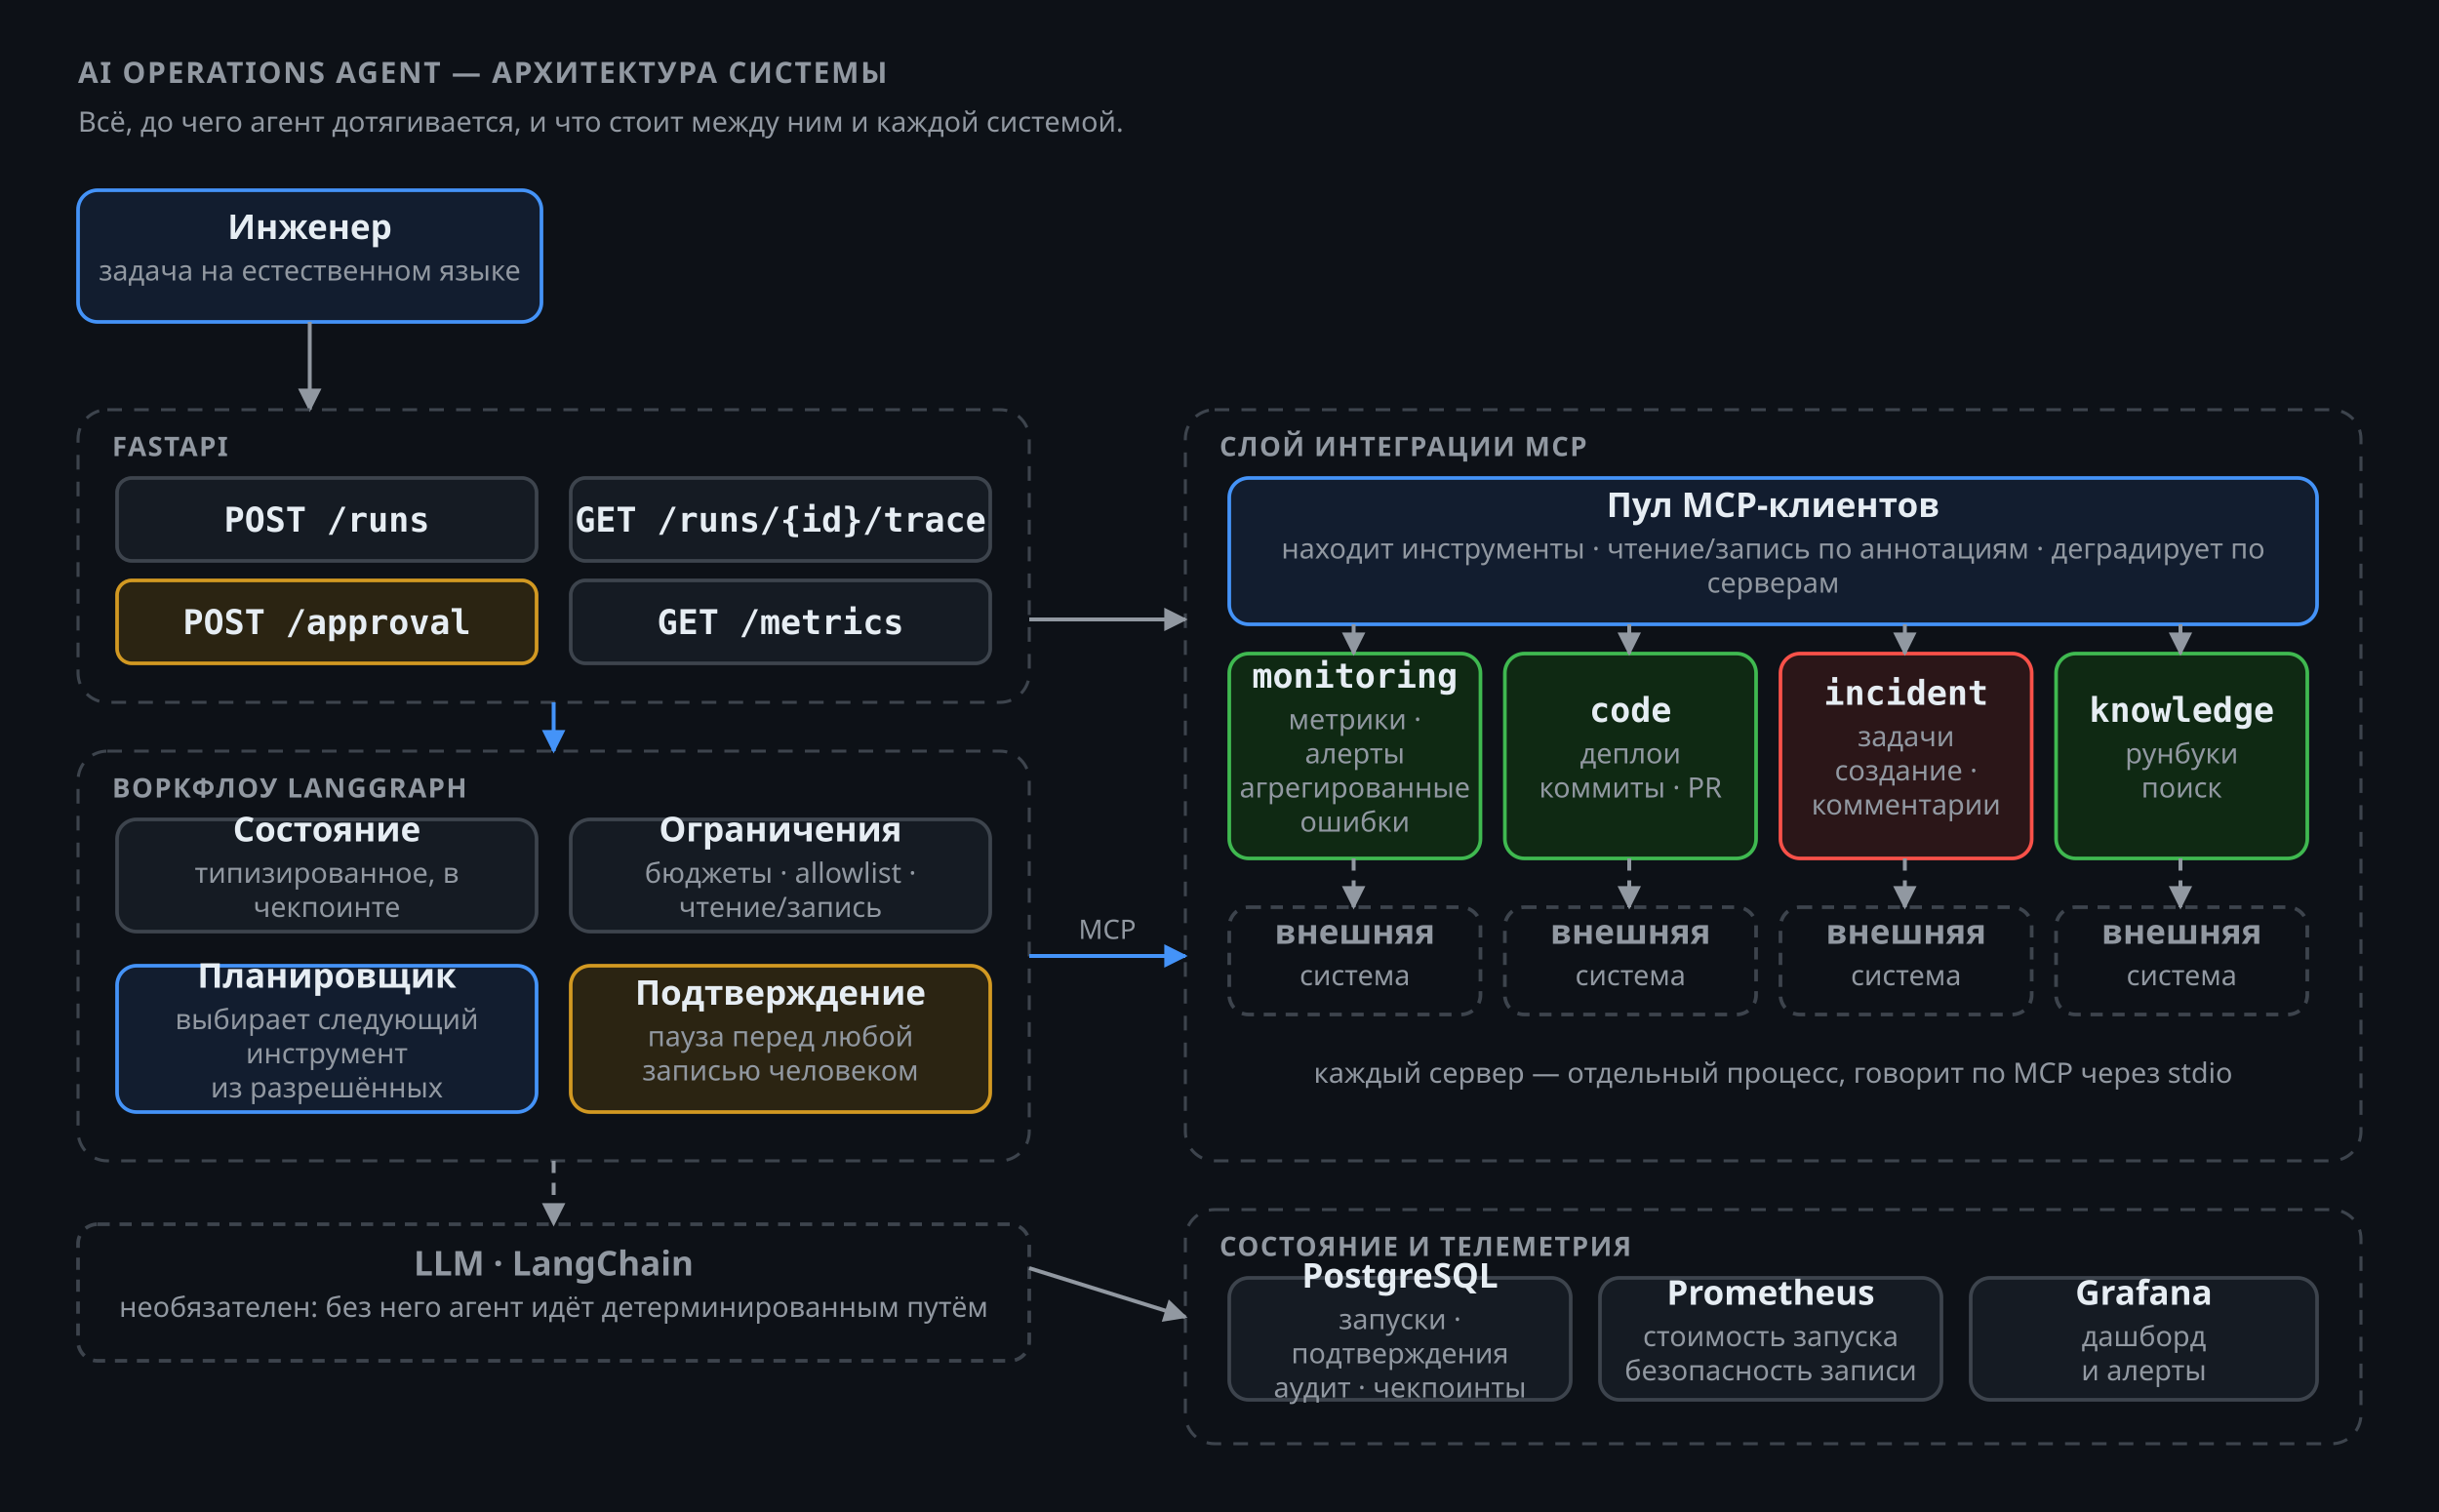
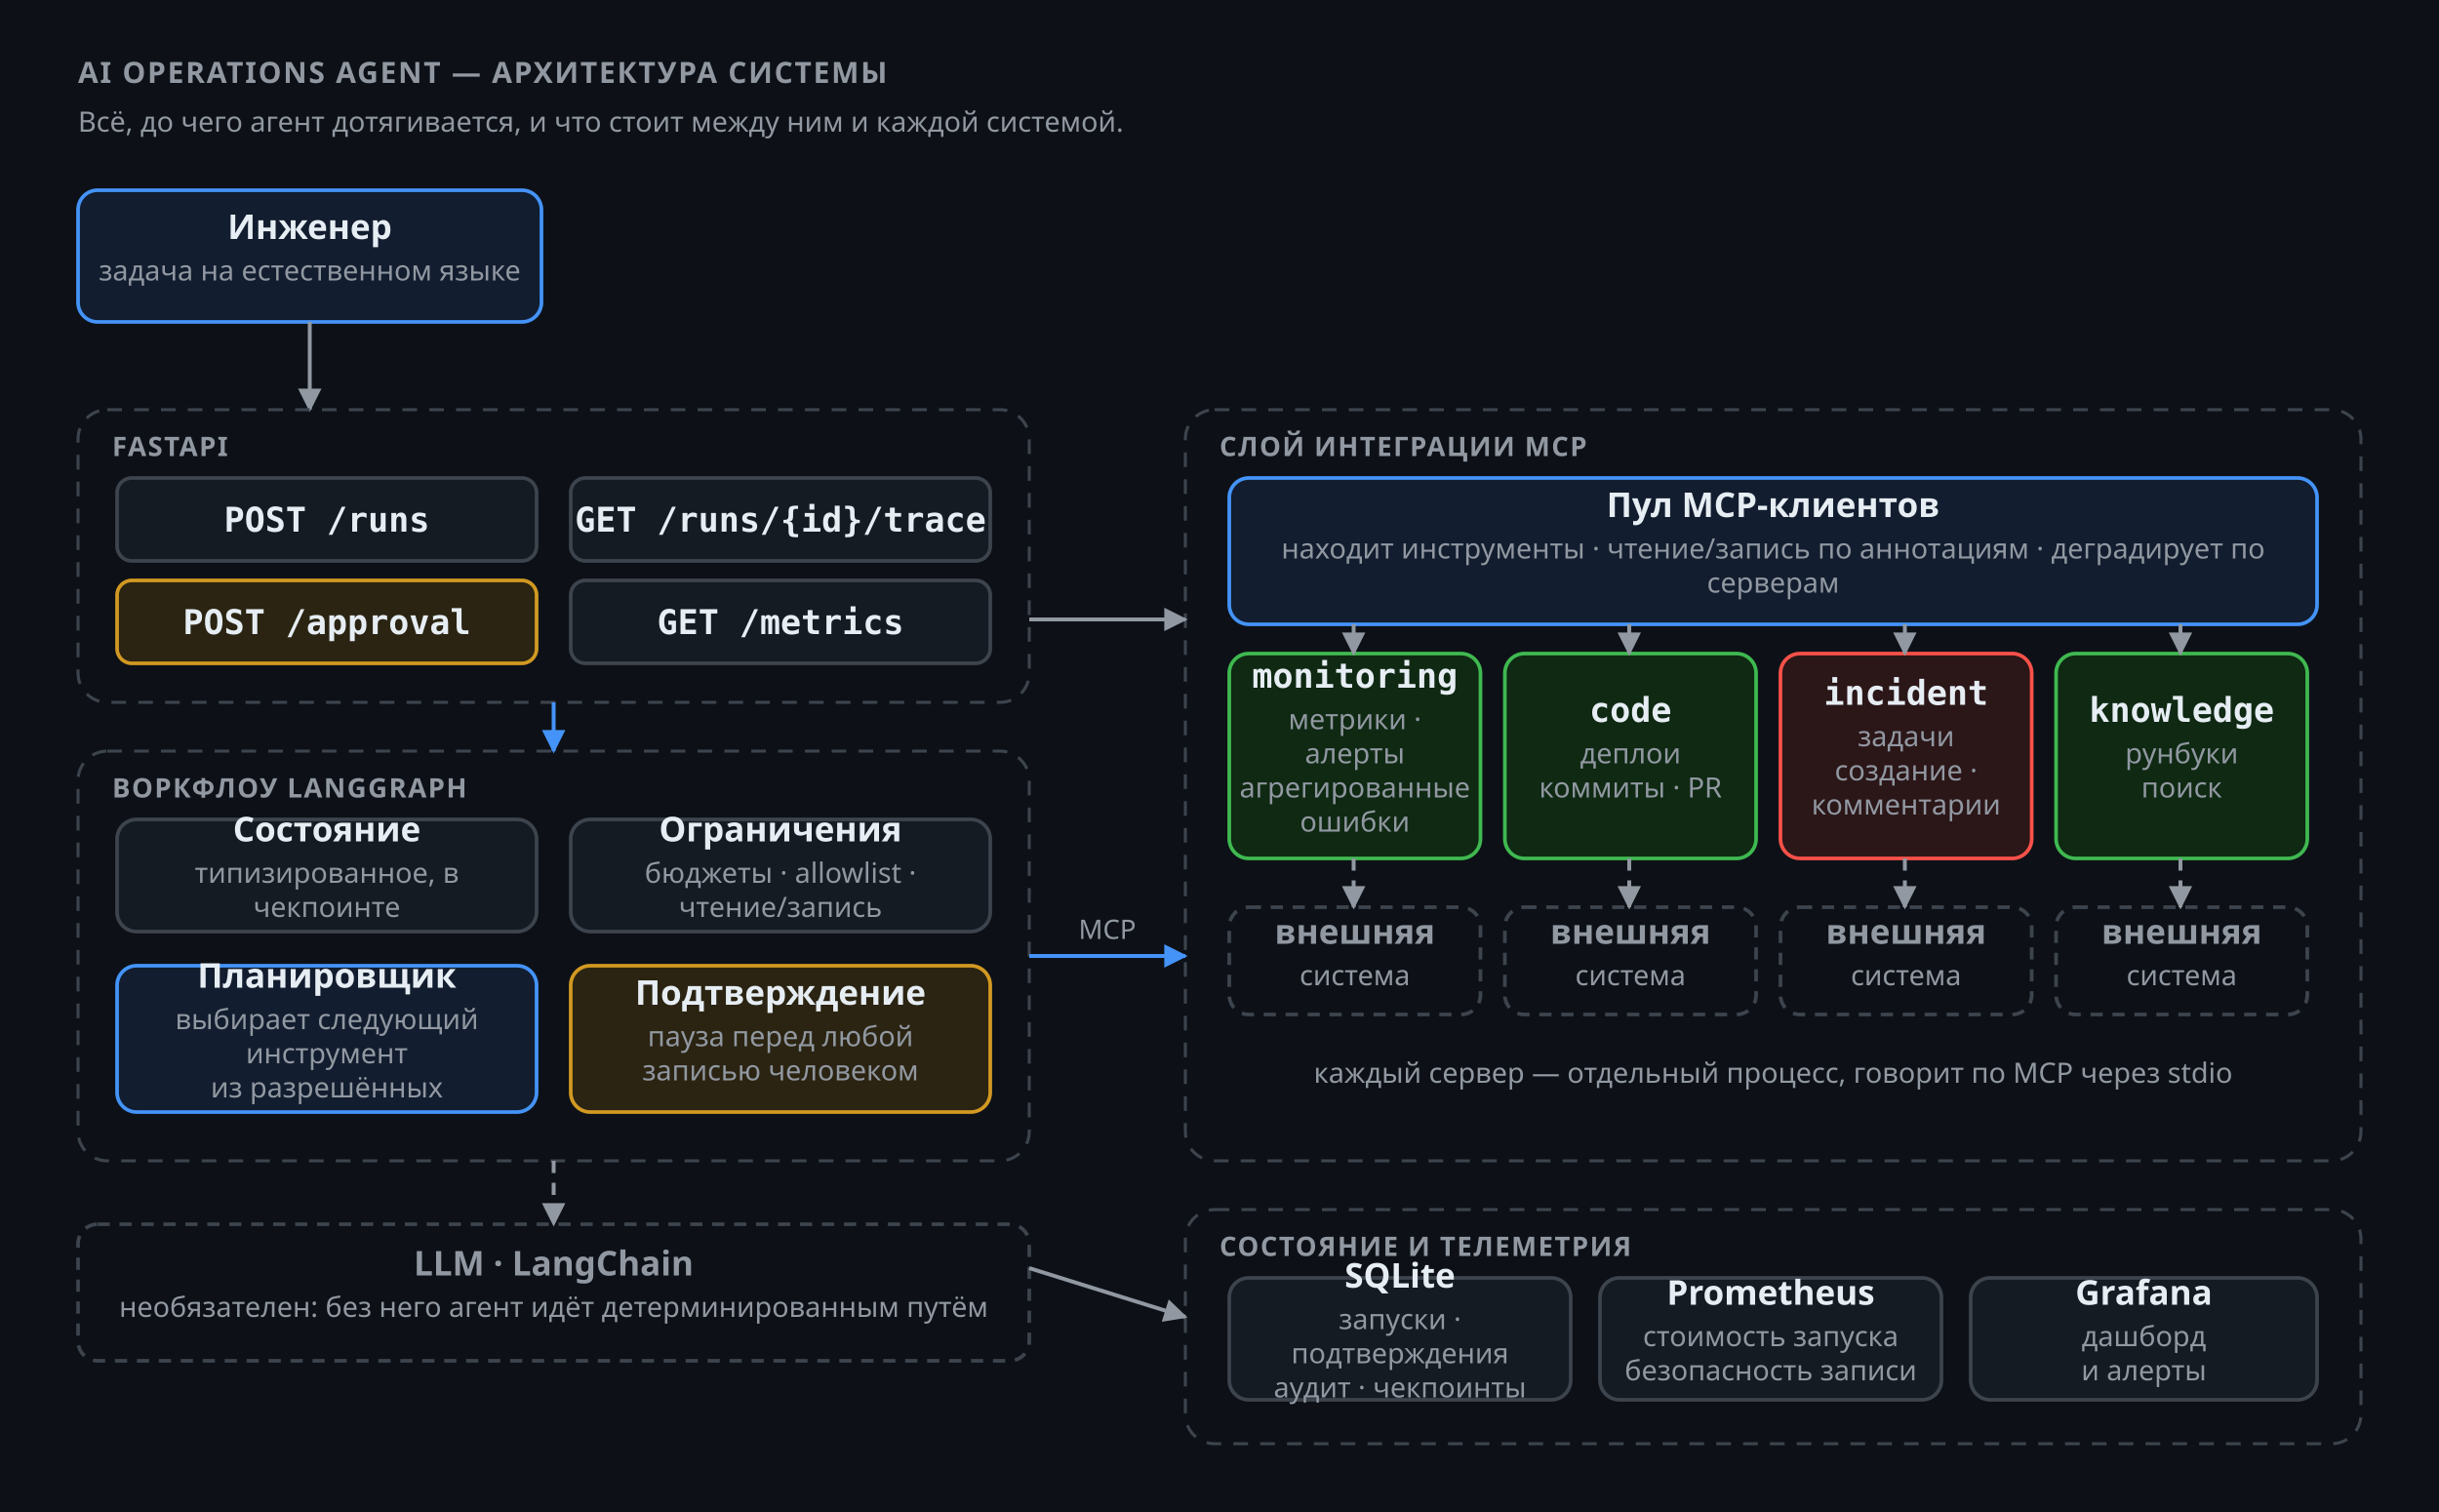
<svg xmlns="http://www.w3.org/2000/svg" viewBox="0 0 1000 620" width="1000" height="620" role="img" aria-labelledby="title desc" font-family="-apple-system, BlinkMacSystemFont, 'Segoe UI', 'Noto Sans', Helvetica, Arial, sans-serif">
  <defs>
    <marker id="arrow" viewBox="0 0 10 10" refX="9" refY="5" markerWidth="6" markerHeight="6" orient="auto-start-reverse">
      <path d="M 0 0 L 10 5 L 0 10 z" fill="#9198a1" />
    </marker>
    <marker id="arrow-accent" viewBox="0 0 10 10" refX="9" refY="5" markerWidth="6" markerHeight="6" orient="auto-start-reverse">
      <path d="M 0 0 L 10 5 L 0 10 z" fill="#4493f8" />
    </marker>
    <marker id="arrow-danger" viewBox="0 0 10 10" refX="9" refY="5" markerWidth="6" markerHeight="6" orient="auto-start-reverse">
      <path d="M 0 0 L 10 5 L 0 10 z" fill="#f85149" />
    </marker>
  </defs>
  <rect width="1000" height="620" fill="#0d1117" />
  <text x="32" y="34" font-size="12" font-weight="700" letter-spacing="0.7" fill="#9198a1">AI OPERATIONS AGENT — АРХИТЕКТУРА СИСТЕМЫ</text>
  <text x="32" y="54" text-anchor="start" font-size="11.5" fill="#9198a1">Всё, до чего агент дотягивается, и что стоит между ним и каждой системой.</text>
  <rect x="32" y="78" width="190" height="54" rx="8" fill="#121d2f" stroke="#4493f8" stroke-width="1.5" />
  <text x="127.0" y="98.0" text-anchor="middle" font-size="14" font-weight="600" fill="#e6edf3">Инженер</text>
  <text x="127.0" y="115.0" text-anchor="middle" font-size="11.5" fill="#9198a1">задача на естественном языке</text>
  <path d="M 127 132 L 127 168" fill="none" stroke="#9198a1" stroke-width="1.6" marker-end="url(#arrow)" />
  <rect x="32" y="168" width="390" height="120" rx="12" fill="none" stroke="#3d444d" stroke-width="1.25" stroke-dasharray="6 5" />
  <text x="46" y="187" font-size="11" font-weight="600" letter-spacing="0.6" fill="#9198a1">FASTAPI</text>
  <rect x="48" y="196" width="172" height="34" rx="6" fill="#151b23" stroke="#3d444d" stroke-width="1.5" />
  <text x="134.0" y="218.0" text-anchor="middle" font-size="14" font-weight="600" fill="#e6edf3" font-family="ui-monospace, SFMono-Regular, 'SF Mono', Menlo, Consolas, monospace">POST /runs</text>
  <rect x="48" y="238" width="172" height="34" rx="6" fill="#2b2412" stroke="#d29922" stroke-width="1.5" />
  <text x="134.0" y="260.0" text-anchor="middle" font-size="14" font-weight="600" fill="#e6edf3" font-family="ui-monospace, SFMono-Regular, 'SF Mono', Menlo, Consolas, monospace">POST /approval</text>
  <rect x="234" y="196" width="172" height="34" rx="6" fill="#151b23" stroke="#3d444d" stroke-width="1.5" />
  <text x="320.0" y="218.0" text-anchor="middle" font-size="14" font-weight="600" fill="#e6edf3" font-family="ui-monospace, SFMono-Regular, 'SF Mono', Menlo, Consolas, monospace">GET /runs/{id}/trace</text>
  <rect x="234" y="238" width="172" height="34" rx="6" fill="#151b23" stroke="#3d444d" stroke-width="1.5" />
  <text x="320.0" y="260.0" text-anchor="middle" font-size="14" font-weight="600" fill="#e6edf3" font-family="ui-monospace, SFMono-Regular, 'SF Mono', Menlo, Consolas, monospace">GET /metrics</text>
  <rect x="32" y="308" width="390" height="168" rx="12" fill="none" stroke="#3d444d" stroke-width="1.25" stroke-dasharray="6 5" />
  <text x="46" y="327" font-size="11" font-weight="600" letter-spacing="0.6" fill="#9198a1">ВОРКФЛОУ LANGGRAPH</text>
  <rect x="48" y="336" width="172" height="46" rx="8" fill="#151b23" stroke="#3d444d" stroke-width="1.5" />
  <text x="134.0" y="345.0" text-anchor="middle" font-size="14" font-weight="600" fill="#e6edf3">Состояние</text>
  <text x="134.0" y="362.0" text-anchor="middle" font-size="11.5" fill="#9198a1">типизированное, в</text>
  <text x="134.0" y="376.0" text-anchor="middle" font-size="11.5" fill="#9198a1">чекпоинте</text>
  <rect x="234" y="336" width="172" height="46" rx="8" fill="#151b23" stroke="#3d444d" stroke-width="1.5" />
  <text x="320.0" y="345.0" text-anchor="middle" font-size="14" font-weight="600" fill="#e6edf3">Ограничения</text>
  <text x="320.0" y="362.0" text-anchor="middle" font-size="11.5" fill="#9198a1">бюджеты · allowlist ·</text>
  <text x="320.0" y="376.0" text-anchor="middle" font-size="11.5" fill="#9198a1">чтение/запись</text>
  <rect x="48" y="396" width="172" height="60" rx="8" fill="#121d2f" stroke="#4493f8" stroke-width="1.5" />
  <text x="134.0" y="405.0" text-anchor="middle" font-size="14" font-weight="600" fill="#e6edf3">Планировщик</text>
  <text x="134.0" y="422.0" text-anchor="middle" font-size="11.5" fill="#9198a1">выбирает следующий</text>
  <text x="134.0" y="436.0" text-anchor="middle" font-size="11.5" fill="#9198a1">инструмент</text>
  <text x="134.0" y="450.0" text-anchor="middle" font-size="11.5" fill="#9198a1">из разрешённых</text>
  <rect x="234" y="396" width="172" height="60" rx="8" fill="#2b2412" stroke="#d29922" stroke-width="1.5" />
  <text x="320.0" y="412.0" text-anchor="middle" font-size="14" font-weight="600" fill="#e6edf3">Подтверждение</text>
  <text x="320.0" y="429.0" text-anchor="middle" font-size="11.5" fill="#9198a1">пауза перед любой</text>
  <text x="320.0" y="443.0" text-anchor="middle" font-size="11.5" fill="#9198a1">записью человеком</text>
  <rect x="32" y="502" width="390" height="56" rx="8" fill="#0d1117" stroke="#3d444d" stroke-width="1.5" stroke-dasharray="5 4" />
  <text x="227.0" y="523.0" text-anchor="middle" font-size="14" font-weight="600" fill="#9198a1">LLM  ·  LangChain</text>
  <text x="227.0" y="540.0" text-anchor="middle" font-size="11.5" fill="#9198a1">необязателен: без него агент идёт детерминированным путём</text>
  <path d="M 227 476 L 227 502" fill="none" stroke="#9198a1" stroke-width="1.6" stroke-dasharray="5 4" marker-end="url(#arrow)" />
  <path d="M 227 288 L 227 308" fill="none" stroke="#4493f8" stroke-width="1.6" marker-end="url(#arrow-accent)" />
  <path d="M 422 392 L 486 392" fill="none" stroke="#4493f8" stroke-width="1.6" marker-end="url(#arrow-accent)" />
  <text x="454.0" y="385.0" text-anchor="middle" font-size="11" fill="#9198a1">MCP</text>
  <rect x="486" y="168" width="482" height="308" rx="12" fill="none" stroke="#3d444d" stroke-width="1.25" stroke-dasharray="6 5" />
  <text x="500" y="187" font-size="11" font-weight="600" letter-spacing="0.6" fill="#9198a1">СЛОЙ ИНТЕГРАЦИИ MCP</text>
  <rect x="504" y="196" width="446" height="60" rx="8" fill="#121d2f" stroke="#4493f8" stroke-width="1.5" />
  <text x="727.0" y="212.0" text-anchor="middle" font-size="14" font-weight="600" fill="#e6edf3">Пул MCP-клиентов</text>
  <text x="727.0" y="229.0" text-anchor="middle" font-size="11.5" fill="#9198a1">находит инструменты · чтение/запись по аннотациям · деградирует по</text>
  <text x="727.0" y="243.0" text-anchor="middle" font-size="11.5" fill="#9198a1">серверам</text>
  <rect x="504" y="268" width="103" height="84" rx="8" fill="#0f2913" stroke="#3fb950" stroke-width="1.5" />
  <text x="555.5" y="282.0" text-anchor="middle" font-size="14" font-weight="600" fill="#e6edf3" font-family="ui-monospace, SFMono-Regular, 'SF Mono', Menlo, Consolas, monospace">monitoring</text>
  <text x="555.5" y="299.0" text-anchor="middle" font-size="11.5" fill="#9198a1">метрики ·</text>
  <text x="555.5" y="313.0" text-anchor="middle" font-size="11.5" fill="#9198a1">алерты</text>
  <text x="555.5" y="327.0" text-anchor="middle" font-size="11.5" fill="#9198a1">агрегированные</text>
  <text x="555.5" y="341.0" text-anchor="middle" font-size="11.5" fill="#9198a1">ошибки</text>
  <path d="M 555 256 L 555 268" fill="none" stroke="#9198a1" stroke-width="1.6" marker-end="url(#arrow)" />
  <rect x="504" y="372" width="103" height="44" rx="8" fill="#0d1117" stroke="#3d444d" stroke-width="1.5" stroke-dasharray="5 4" />
  <text x="555.5" y="387.0" text-anchor="middle" font-size="14" font-weight="600" fill="#9198a1">внешняя</text>
  <text x="555.5" y="404.0" text-anchor="middle" font-size="11.5" fill="#9198a1">система</text>
  <path d="M 555 352 L 555 372" fill="none" stroke="#9198a1" stroke-width="1.6" stroke-dasharray="5 4" marker-end="url(#arrow)" />
  <rect x="617" y="268" width="103" height="84" rx="8" fill="#0f2913" stroke="#3fb950" stroke-width="1.5" />
  <text x="668.5" y="296.0" text-anchor="middle" font-size="14" font-weight="600" fill="#e6edf3" font-family="ui-monospace, SFMono-Regular, 'SF Mono', Menlo, Consolas, monospace">code</text>
  <text x="668.5" y="313.0" text-anchor="middle" font-size="11.5" fill="#9198a1">деплои</text>
  <text x="668.5" y="327.0" text-anchor="middle" font-size="11.5" fill="#9198a1">коммиты · PR</text>
  <path d="M 668 256 L 668 268" fill="none" stroke="#9198a1" stroke-width="1.6" marker-end="url(#arrow)" />
  <rect x="617" y="372" width="103" height="44" rx="8" fill="#0d1117" stroke="#3d444d" stroke-width="1.5" stroke-dasharray="5 4" />
  <text x="668.5" y="387.0" text-anchor="middle" font-size="14" font-weight="600" fill="#9198a1">внешняя</text>
  <text x="668.5" y="404.0" text-anchor="middle" font-size="11.5" fill="#9198a1">система</text>
  <path d="M 668 352 L 668 372" fill="none" stroke="#9198a1" stroke-width="1.6" stroke-dasharray="5 4" marker-end="url(#arrow)" />
  <rect x="730" y="268" width="103" height="84" rx="8" fill="#2b1618" stroke="#f85149" stroke-width="1.5" />
  <text x="781.5" y="289.0" text-anchor="middle" font-size="14" font-weight="600" fill="#e6edf3" font-family="ui-monospace, SFMono-Regular, 'SF Mono', Menlo, Consolas, monospace">incident</text>
  <text x="781.5" y="306.0" text-anchor="middle" font-size="11.5" fill="#9198a1">задачи</text>
  <text x="781.5" y="320.0" text-anchor="middle" font-size="11.5" fill="#9198a1">создание ·</text>
  <text x="781.5" y="334.0" text-anchor="middle" font-size="11.5" fill="#9198a1">комментарии</text>
  <path d="M 781 256 L 781 268" fill="none" stroke="#9198a1" stroke-width="1.6" marker-end="url(#arrow)" />
  <rect x="730" y="372" width="103" height="44" rx="8" fill="#0d1117" stroke="#3d444d" stroke-width="1.5" stroke-dasharray="5 4" />
  <text x="781.5" y="387.0" text-anchor="middle" font-size="14" font-weight="600" fill="#9198a1">внешняя</text>
  <text x="781.5" y="404.0" text-anchor="middle" font-size="11.5" fill="#9198a1">система</text>
  <path d="M 781 352 L 781 372" fill="none" stroke="#9198a1" stroke-width="1.6" stroke-dasharray="5 4" marker-end="url(#arrow)" />
  <rect x="843" y="268" width="103" height="84" rx="8" fill="#0f2913" stroke="#3fb950" stroke-width="1.5" />
  <text x="894.5" y="296.0" text-anchor="middle" font-size="14" font-weight="600" fill="#e6edf3" font-family="ui-monospace, SFMono-Regular, 'SF Mono', Menlo, Consolas, monospace">knowledge</text>
  <text x="894.5" y="313.0" text-anchor="middle" font-size="11.5" fill="#9198a1">рунбуки</text>
  <text x="894.5" y="327.0" text-anchor="middle" font-size="11.5" fill="#9198a1">поиск</text>
  <path d="M 894 256 L 894 268" fill="none" stroke="#9198a1" stroke-width="1.6" marker-end="url(#arrow)" />
  <rect x="843" y="372" width="103" height="44" rx="8" fill="#0d1117" stroke="#3d444d" stroke-width="1.5" stroke-dasharray="5 4" />
  <text x="894.5" y="387.0" text-anchor="middle" font-size="14" font-weight="600" fill="#9198a1">внешняя</text>
  <text x="894.5" y="404.0" text-anchor="middle" font-size="11.5" fill="#9198a1">система</text>
  <path d="M 894 352 L 894 372" fill="none" stroke="#9198a1" stroke-width="1.6" stroke-dasharray="5 4" marker-end="url(#arrow)" />
  <text x="727" y="444" text-anchor="middle" font-size="11.5" fill="#9198a1">каждый сервер — отдельный процесс, говорит по MCP через stdio</text>
  <rect x="486" y="496" width="482" height="96" rx="12" fill="none" stroke="#3d444d" stroke-width="1.25" stroke-dasharray="6 5" />
  <text x="500" y="515" font-size="11" font-weight="600" letter-spacing="0.6" fill="#9198a1">СОСТОЯНИЕ И ТЕЛЕМЕТРИЯ</text>
  <rect x="504" y="524" width="140" height="50" rx="8" fill="#151b23" stroke="#3d444d" stroke-width="1.5" />
-   <text x="574.0" y="528.0" text-anchor="middle" font-size="14" font-weight="600" fill="#e6edf3">PostgreSQL</text>
+   <text x="574.0" y="528.0" text-anchor="middle" font-size="14" font-weight="600" fill="#e6edf3">SQLite</text>
  <text x="574.0" y="545.0" text-anchor="middle" font-size="11.5" fill="#9198a1">запуски ·</text>
  <text x="574.0" y="559.0" text-anchor="middle" font-size="11.5" fill="#9198a1">подтверждения</text>
  <text x="574.0" y="573.0" text-anchor="middle" font-size="11.5" fill="#9198a1">аудит · чекпоинты</text>
  <rect x="656" y="524" width="140" height="50" rx="8" fill="#151b23" stroke="#3d444d" stroke-width="1.5" />
  <text x="726.0" y="535.0" text-anchor="middle" font-size="14" font-weight="600" fill="#e6edf3">Prometheus</text>
  <text x="726.0" y="552.0" text-anchor="middle" font-size="11.5" fill="#9198a1">стоимость запуска</text>
  <text x="726.0" y="566.0" text-anchor="middle" font-size="11.5" fill="#9198a1">безопасность записи</text>
  <rect x="808" y="524" width="142" height="50" rx="8" fill="#151b23" stroke="#3d444d" stroke-width="1.5" />
  <text x="879.0" y="535.0" text-anchor="middle" font-size="14" font-weight="600" fill="#e6edf3">Grafana</text>
  <text x="879.0" y="552.0" text-anchor="middle" font-size="11.5" fill="#9198a1">дашборд</text>
  <text x="879.0" y="566.0" text-anchor="middle" font-size="11.5" fill="#9198a1">и алерты</text>
  <path d="M 422 254 L 486 254" fill="none" stroke="#9198a1" stroke-width="1.6" marker-end="url(#arrow)" />
  <path d="M 422 520 L 486 540" fill="none" stroke="#9198a1" stroke-width="1.6" marker-end="url(#arrow)" />
</svg>
